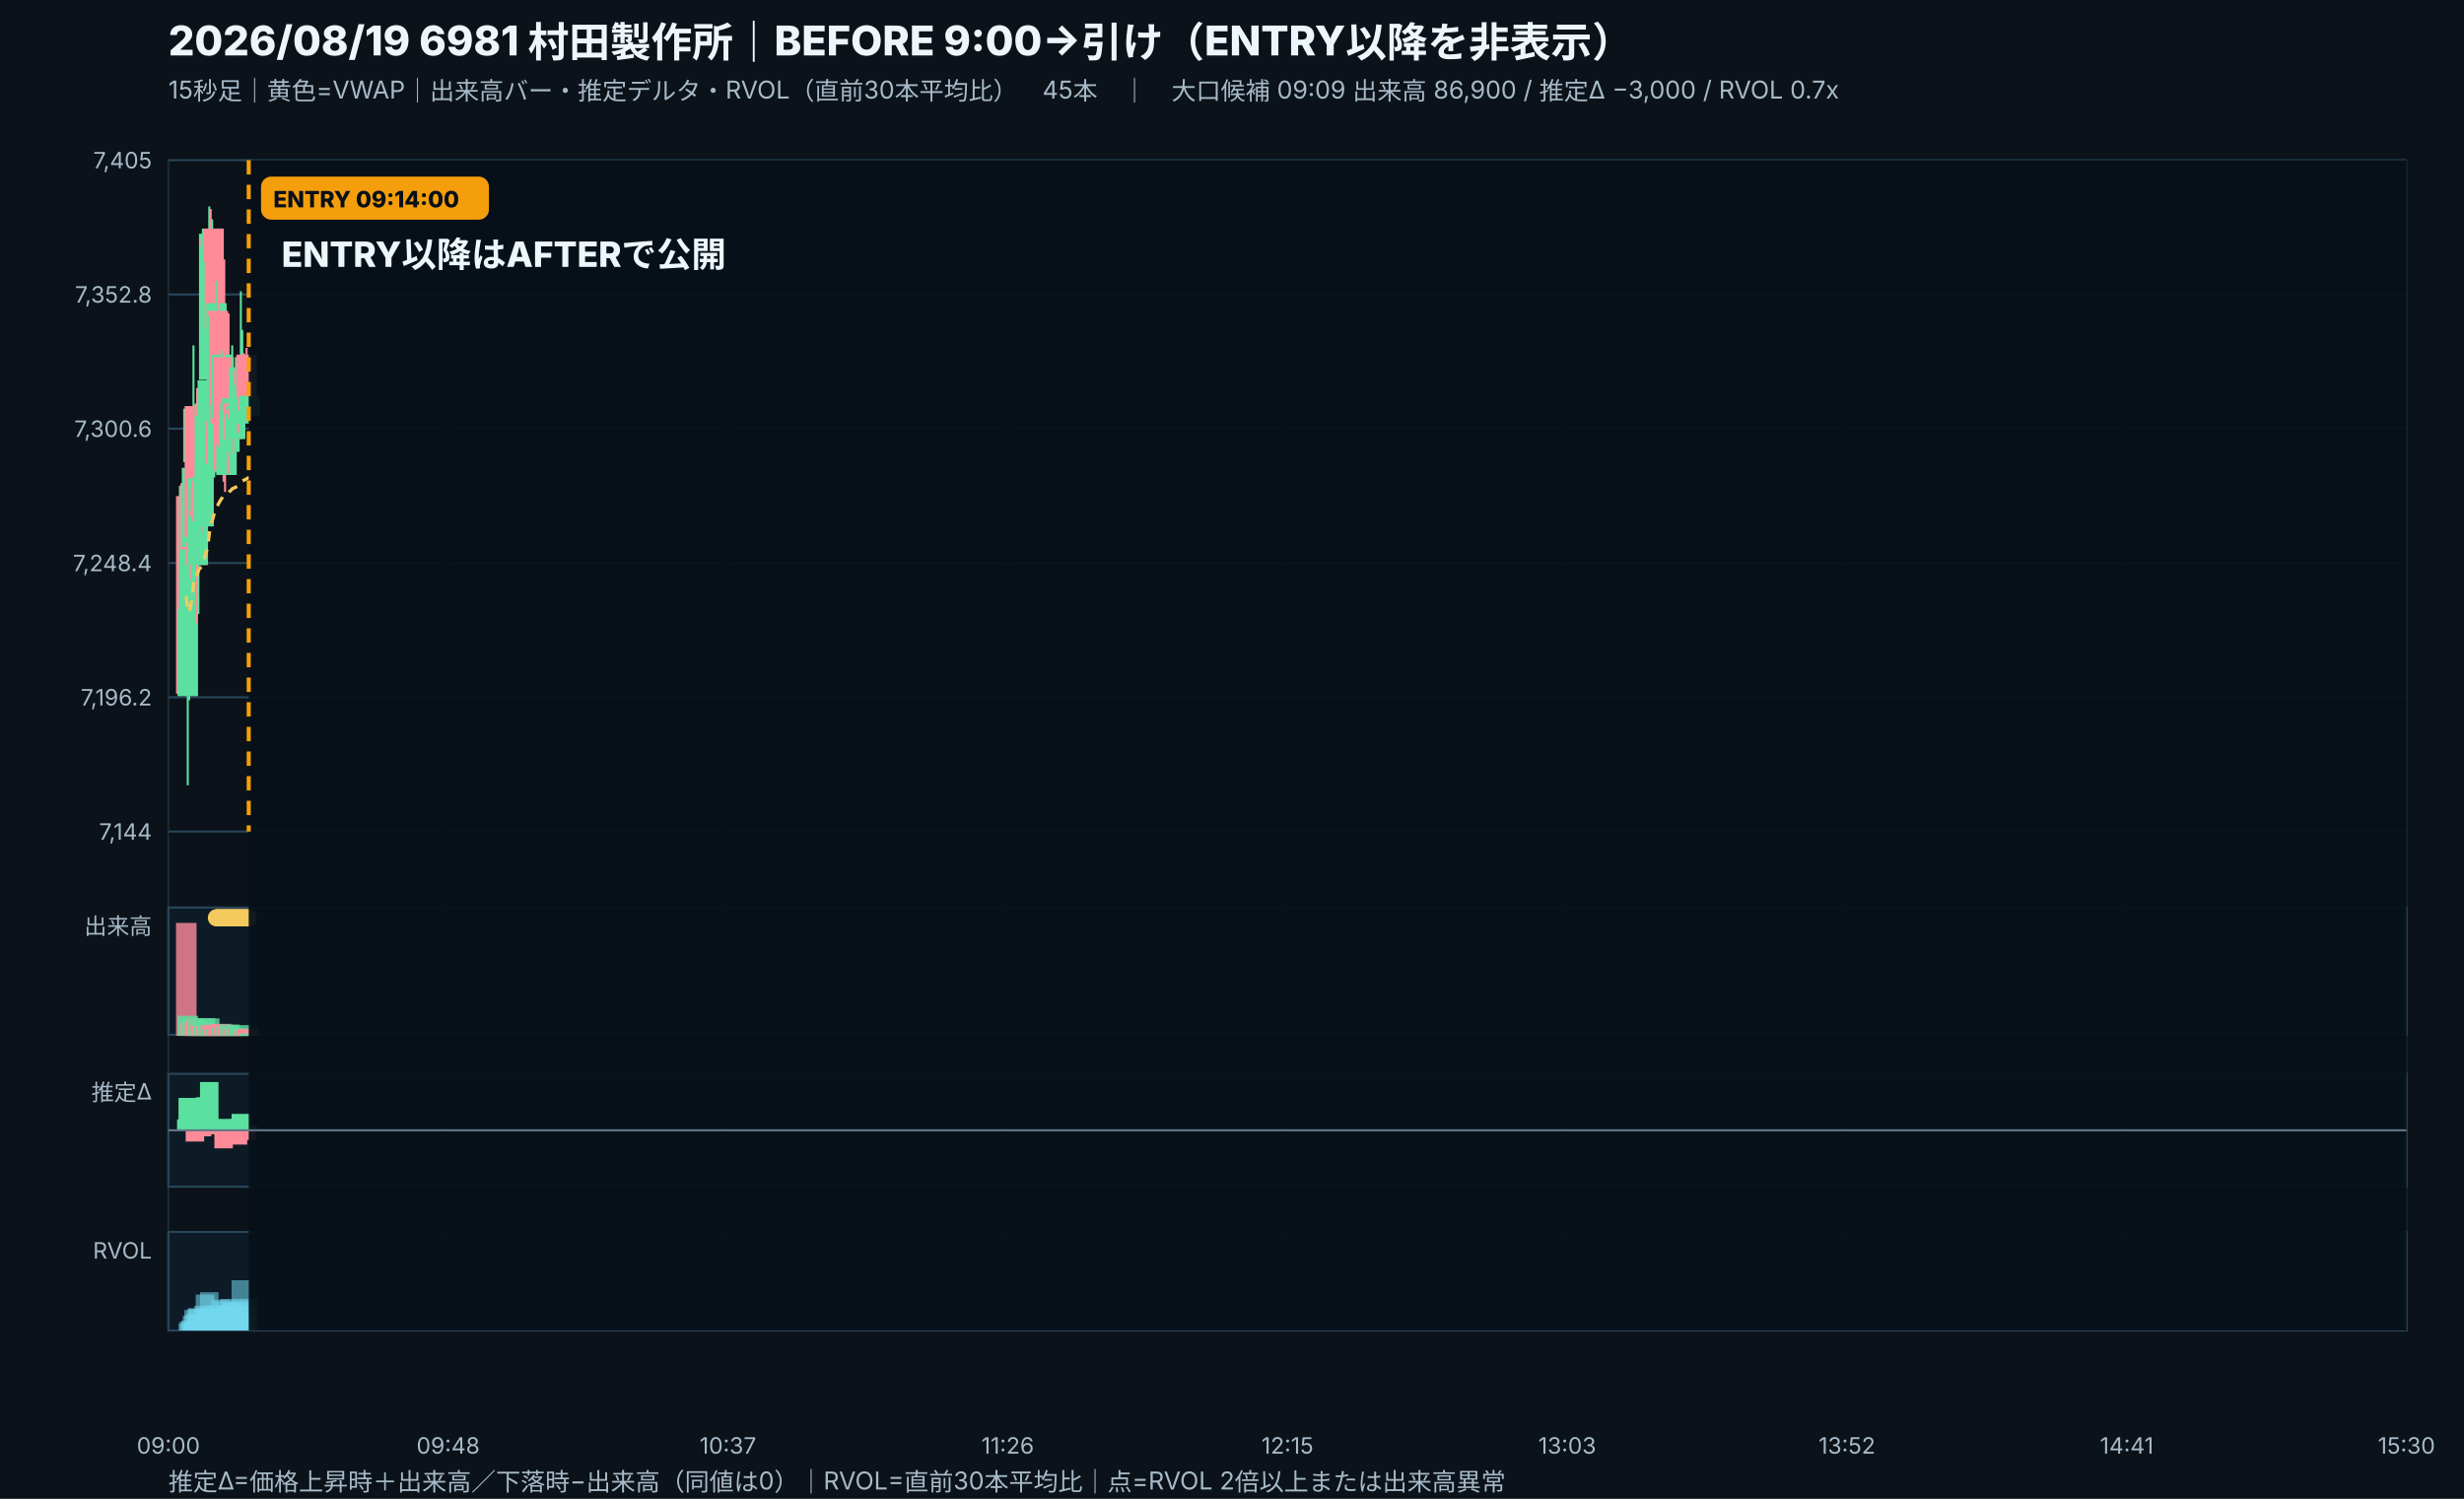
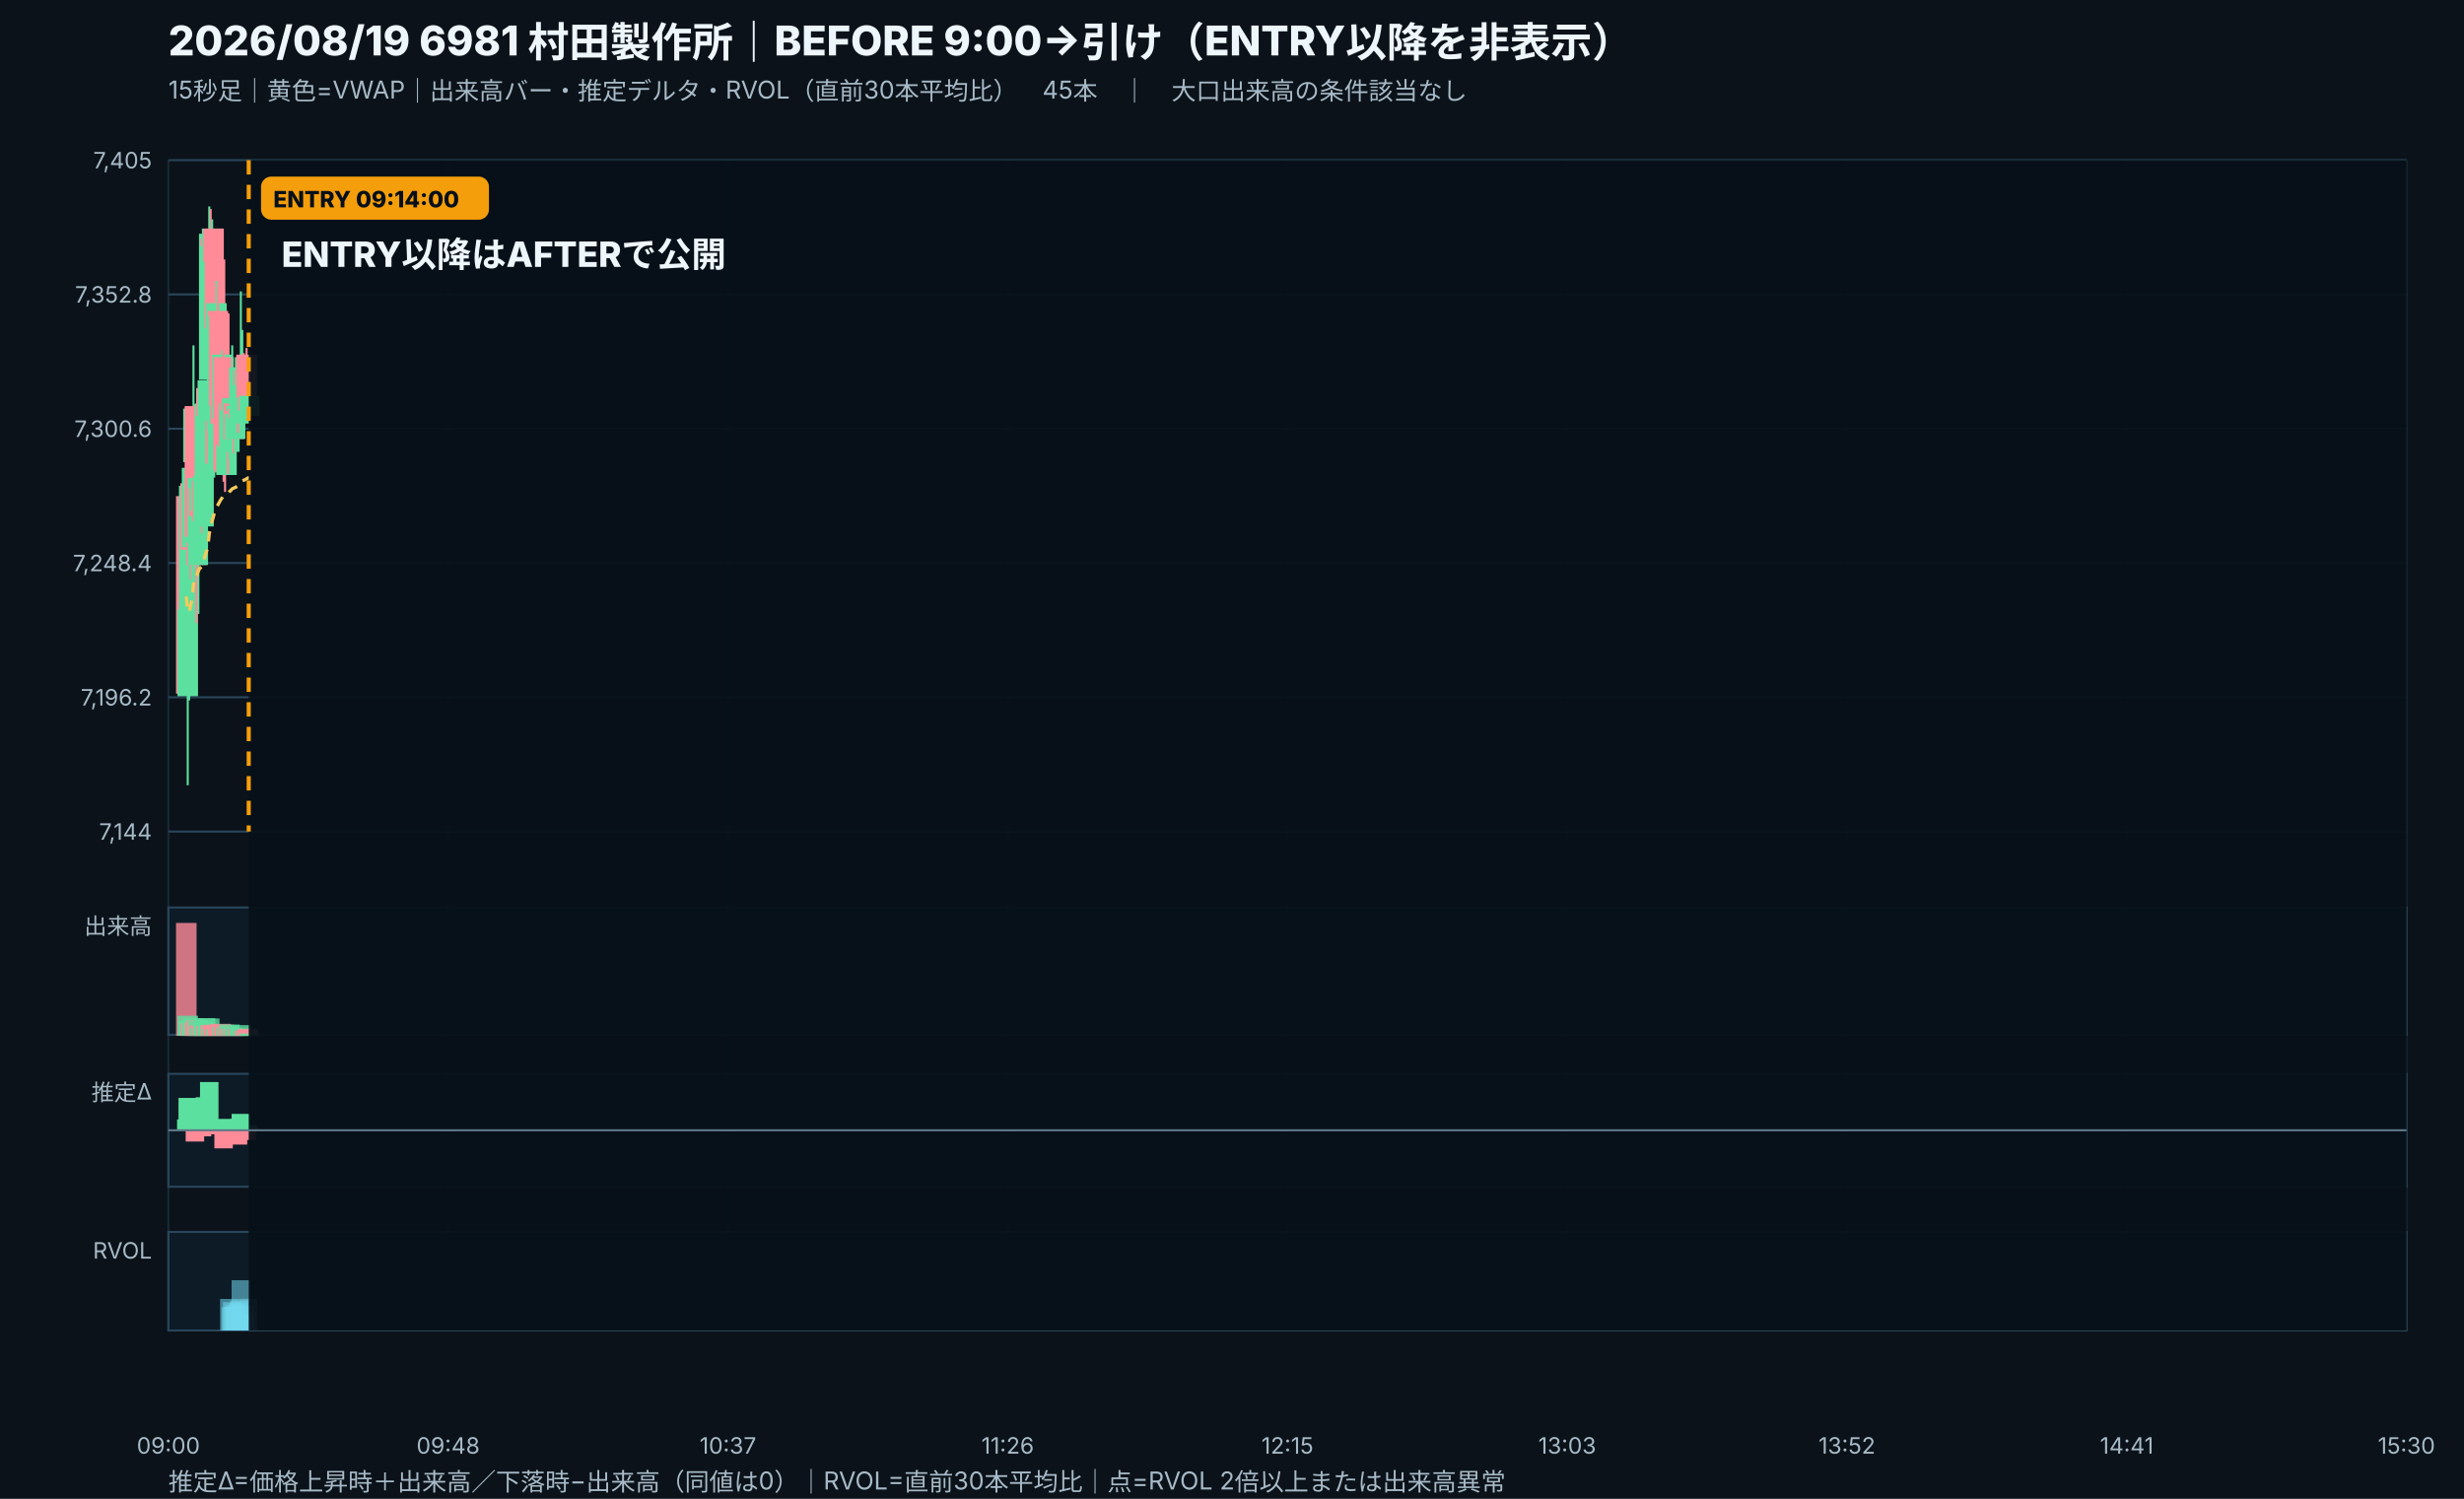
<svg xmlns="http://www.w3.org/2000/svg" width="1200" height="730" viewBox="0 0 1200 730" role="img" aria-label="2026/08/19 6981 村田製作所｜BEFORE 9:00→引け（ENTRY以降を非表示）">
  <style>text{font-family:-apple-system,BlinkMacSystemFont,"Hiragino Sans","Yu Gothic",Meiryo,sans-serif}.title{fill:#edf6fb;font-size:20px;font-weight:800}.sub{fill:#a7bac7;font-size:12px}.grid{stroke:#29465a;stroke-width:1}.axis{fill:#a7bac7;font-size:11px}.up{fill:#5ce09f;stroke:#5ce09f}.down{fill:#ff8b98;stroke:#ff8b98}.wick{stroke-width:1}.vwap{fill:none;stroke:#f4c95d;stroke-width:1.6;stroke-dasharray:5 4}.entry{stroke:#f59e0b;stroke-width:2;stroke-dasharray:7 5}.exit{stroke:#77e3a9;stroke-width:2;stroke-dasharray:5 4}.label{fill:#071019;font-size:11px;font-weight:800}.box{fill:#f59e0b}.exitbox{fill:#77e3a9}.panel{fill:#0d1b27;stroke:#29465a}.axisline{stroke:#607887;stroke-width:1}.delta-pos{fill:#5ce09f}.delta-neg{fill:#ff8b98}.rvol{fill:none;stroke:#71d8ef;stroke-width:2}.large{stroke:#f4c95d;stroke-width:2}.mask{fill:#071019;fill-opacity:.94}.masktext{fill:#edf6fb;font-size:17px;font-weight:800}</style>
  <rect width="100%" height="100%" fill="#0b1219" />
  <text x="82" y="27" class="title">2026/08/19 6981 村田製作所｜BEFORE 9:00→引け（ENTRY以降を非表示）</text>
-   <text x="82" y="48" class="sub">15秒足｜黄色=VWAP｜出来高バー・推定デルタ・RVOL（直前30本平均比）　45本　｜　大口候補 09:09 出来高 86,900 / 推定Δ −3,000 / RVOL 0.7x</text>
+   <text x="82" y="48" class="sub">15秒足｜黄色=VWAP｜出来高バー・推定デルタ・RVOL（直前30本平均比）　45本　｜　大口出来高の条件該当なし</text>
  <line x1="82" y1="405.00" x2="1172" y2="405.00" class="grid" />
  <text x="74" y="409.00" text-anchor="end" class="axis">7,144</text>
  <line x1="82" y1="339.60" x2="1172" y2="339.60" class="grid" />
  <text x="74" y="343.60" text-anchor="end" class="axis">7,196.2</text>
  <line x1="82" y1="274.20" x2="1172" y2="274.20" class="grid" />
  <text x="74" y="278.20" text-anchor="end" class="axis">7,248.4</text>
  <line x1="82" y1="208.80" x2="1172" y2="208.80" class="grid" />
  <text x="74" y="212.80" text-anchor="end" class="axis">7,300.6</text>
  <line x1="82" y1="143.40" x2="1172" y2="143.40" class="grid" />
  <text x="74" y="147.40" text-anchor="end" class="axis">7,352.8</text>
  <line x1="82" y1="78.00" x2="1172" y2="78.00" class="grid" />
  <text x="74" y="82.00" text-anchor="end" class="axis">7,405</text>
  <rect x="82" y="442" width="1090" height="62" class="panel" />
  <text x="74" y="455" text-anchor="end" class="axis">出来高</text>
  <rect x="82" y="523" width="1090" height="55" class="panel" />
  <text x="74" y="536" text-anchor="end" class="axis">推定Δ</text>
  <rect x="82" y="600" width="1090" height="48" class="panel" />
  <text x="74" y="613" text-anchor="end" class="axis">RVOL</text>
  <line x1="82.00" y1="78" x2="82.00" y2="648" class="grid" opacity=".45" />
  <text x="82.00" y="708" text-anchor="middle" class="axis">09:00</text>
  <line x1="218.25" y1="78" x2="218.25" y2="648" class="grid" opacity=".45" />
  <text x="218.25" y="708" text-anchor="middle" class="axis">09:48</text>
  <line x1="354.50" y1="78" x2="354.50" y2="648" class="grid" opacity=".45" />
  <text x="354.50" y="708" text-anchor="middle" class="axis">10:37</text>
  <line x1="490.75" y1="78" x2="490.75" y2="648" class="grid" opacity=".45" />
  <text x="490.75" y="708" text-anchor="middle" class="axis">11:26</text>
  <line x1="627.00" y1="78" x2="627.00" y2="648" class="grid" opacity=".45" />
  <text x="627.00" y="708" text-anchor="middle" class="axis">12:15</text>
  <line x1="763.25" y1="78" x2="763.25" y2="648" class="grid" opacity=".45" />
  <text x="763.25" y="708" text-anchor="middle" class="axis">13:03</text>
  <line x1="899.50" y1="78" x2="899.50" y2="648" class="grid" opacity=".45" />
  <text x="899.50" y="708" text-anchor="middle" class="axis">13:52</text>
  <line x1="1035.75" y1="78" x2="1035.75" y2="648" class="grid" opacity=".45" />
  <text x="1035.75" y="708" text-anchor="middle" class="axis">14:41</text>
  <line x1="1172.00" y1="78" x2="1172.00" y2="648" class="grid" opacity=".45" />
  <text x="1172.00" y="708" text-anchor="middle" class="axis">15:30</text>
  <line x1="90.73" y1="239.62" x2="90.73" y2="338.60" class="down wick" />
  <rect x="86.23" y="242.13" width="9.00" height="95.22" class="down" />
  <rect x="86.23" y="450.00" width="9.00" height="54.00" class="down" opacity=".8" />
  <rect x="86.23" y="545.197" width="9.00" height="5.30" class="delta-pos" />
  <line x1="91.43" y1="284.72" x2="91.43" y2="382.45" class="up wick" />
  <rect x="86.93" y="297.25" width="9.00" height="41.34" class="up" />
  <rect x="86.93" y="495.22" width="9.00" height="8.78" class="up" opacity=".8" />
  <rect x="86.93" y="534.743" width="9.00" height="15.76" class="delta-pos" />
-   <rect x="86.93" y="644.50" width="9.00" height="3.50" fill="#71d8ef" opacity=".55" />
  <line x1="92.13" y1="234.61" x2="92.13" y2="341.10" class="up wick" />
  <rect x="87.63" y="237.11" width="9.00" height="61.39" class="up" />
  <rect x="87.63" y="497.72" width="9.00" height="6.28" class="up" opacity=".8" />
  <rect x="87.63" y="544.022" width="9.00" height="6.48" class="delta-pos" />
-   <rect x="87.63" y="643.70" width="9.00" height="4.30" fill="#71d8ef" opacity=".55" />
  <line x1="92.83" y1="224.59" x2="92.83" y2="282.22" class="down wick" />
  <rect x="88.33" y="235.86" width="9.00" height="31.32" class="down" />
  <rect x="88.33" y="498.79" width="9.00" height="5.21" class="down" opacity=".8" />
  <rect x="88.33" y="550.47" width="9.00" height="0.03" class="delta-pos" />
-   <rect x="88.33" y="643.13" width="9.00" height="4.87" fill="#71d8ef" opacity=".55" />
  <line x1="93.53" y1="219.57" x2="93.53" y2="283.47" class="up wick" />
  <rect x="89.03" y="228.34" width="9.00" height="37.59" class="up" />
  <rect x="89.03" y="497.77" width="9.00" height="6.23" class="up" opacity=".8" />
  <rect x="89.03" y="539.714" width="9.00" height="10.79" class="delta-pos" />
-   <rect x="89.03" y="640.79" width="9.00" height="7.21" fill="#71d8ef" opacity=".55" />
  <line x1="94.23" y1="168.21" x2="94.23" y2="240.87" class="up wick" />
  <rect x="89.73" y="199.53" width="9.00" height="25.06" class="up" />
  <rect x="89.73" y="496.54" width="9.00" height="7.46" class="up" opacity=".8" />
  <rect x="89.73" y="546.282" width="9.00" height="4.22" class="delta-pos" />
-   <rect x="89.73" y="638.04" width="9.00" height="9.96" fill="#71d8ef" opacity=".55" />
  <line x1="94.93" y1="197.02" x2="94.93" y2="268.44" class="down wick" />
  <rect x="90.43" y="198.28" width="9.00" height="62.64" class="down" />
  <rect x="90.43" y="498.50" width="9.00" height="5.50" class="down" opacity=".8" />
  <rect x="90.43" y="550.5" width="9.00" height="5.48" class="delta-neg" />
-   <rect x="90.43" y="639.93" width="9.00" height="8.07" fill="#71d8ef" opacity=".55" />
  <line x1="95.63" y1="263.43" x2="95.63" y2="303.52" class="down wick" />
  <rect x="91.13" y="264.68" width="9.00" height="10.02" class="down" />
  <rect x="91.13" y="497.45" width="9.00" height="6.55" class="down" opacity=".8" />
  <rect x="91.13" y="545.438" width="9.00" height="5.06" class="delta-pos" />
-   <rect x="91.13" y="637.45" width="9.00" height="10.55" fill="#71d8ef" opacity=".55" />
  <line x1="96.32" y1="225.84" x2="96.32" y2="274.70" class="up wick" />
  <rect x="91.82" y="233.36" width="9.00" height="41.34" class="up" />
  <rect x="91.82" y="497.65" width="9.00" height="6.35" class="up" opacity=".8" />
  <rect x="91.82" y="540.015" width="9.00" height="10.48" class="delta-pos" />
-   <rect x="91.82" y="637.09" width="9.00" height="10.91" fill="#71d8ef" opacity=".55" />
  <line x1="97.02" y1="218.32" x2="97.02" y2="253.40" class="down wick" />
  <rect x="92.52" y="238.37" width="9.00" height="12.53" class="down" />
  <rect x="92.52" y="499.99" width="9.00" height="4.01" class="down" opacity=".8" />
  <rect x="92.52" y="545.649" width="9.00" height="4.85" class="delta-pos" />
-   <rect x="92.52" y="640.70" width="9.00" height="7.30" fill="#71d8ef" opacity=".55" />
  <line x1="97.72" y1="230.85" x2="97.72" y2="259.67" class="up wick" />
  <rect x="93.22" y="237.11" width="9.00" height="11.28" class="up" />
  <rect x="93.22" y="501.25" width="9.00" height="2.75" class="up" opacity=".8" />
  <rect x="93.22" y="547.758" width="9.00" height="2.74" class="delta-pos" />
-   <rect x="93.22" y="642.63" width="9.00" height="5.37" fill="#71d8ef" opacity=".55" />
  <line x1="98.42" y1="234.61" x2="98.42" y2="259.67" class="down wick" />
  <rect x="93.92" y="234.61" width="9.00" height="18.79" class="down" />
  <rect x="93.92" y="500.66" width="9.00" height="3.34" class="down" opacity=".8" />
  <rect x="93.92" y="550.5" width="9.00" height="2.95" class="delta-neg" />
-   <rect x="93.92" y="641.02" width="9.00" height="6.98" fill="#71d8ef" opacity=".55" />
  <line x1="99.12" y1="220.83" x2="99.12" y2="259.67" class="up wick" />
  <rect x="94.62" y="232.10" width="9.00" height="23.80" class="up" />
  <rect x="94.62" y="498.58" width="9.00" height="5.42" class="up" opacity=".8" />
  <rect x="94.62" y="543.691" width="9.00" height="6.81" class="delta-pos" />
-   <rect x="94.62" y="635.99" width="9.00" height="12.01" fill="#71d8ef" opacity=".55" />
  <line x1="99.82" y1="190.76" x2="99.82" y2="245.89" class="up wick" />
  <rect x="95.32" y="197.02" width="9.00" height="35.08" class="up" />
  <rect x="95.32" y="496.38" width="9.00" height="7.62" class="up" opacity=".8" />
  <rect x="95.32" y="534.412" width="9.00" height="16.09" class="delta-pos" />
-   <rect x="95.32" y="630.52" width="9.00" height="17.48" fill="#71d8ef" opacity=".55" />
  <line x1="100.52" y1="187.00" x2="100.52" y2="225.84" class="down wick" />
  <rect x="96.02" y="189.51" width="9.00" height="12.53" class="down" />
  <rect x="96.02" y="500.18" width="9.00" height="3.82" class="down" opacity=".8" />
-   <rect x="96.02" y="639.12" width="9.00" height="8.88" fill="#71d8ef" opacity=".55" />
  <line x1="101.21" y1="178.23" x2="101.21" y2="209.55" class="up wick" />
  <rect x="96.71" y="185.75" width="9.00" height="18.79" class="up" />
  <rect x="96.71" y="499.57" width="9.00" height="4.43" class="up" opacity=".8" />
  <rect x="96.71" y="549.235" width="9.00" height="1.27" class="delta-pos" />
-   <rect x="96.71" y="637.29" width="9.00" height="10.71" fill="#71d8ef" opacity=".55" />
  <line x1="101.91" y1="100.55" x2="101.91" y2="184.49" class="up wick" />
  <rect x="97.41" y="114.33" width="9.00" height="70.16" class="up" />
  <rect x="97.41" y="496.53" width="9.00" height="7.47" class="up" opacity=".8" />
  <rect x="97.41" y="527" width="9.00" height="23.50" class="delta-pos" />
-   <rect x="97.41" y="629.36" width="9.00" height="18.64" fill="#71d8ef" opacity=".55" />
  <line x1="102.61" y1="101.80" x2="102.61" y2="131.87" class="down wick" />
  <rect x="98.11" y="116.84" width="9.00" height="2.51" class="down" />
  <rect x="98.11" y="499.73" width="9.00" height="4.27" class="down" opacity=".8" />
  <rect x="98.11" y="550.5" width="9.00" height="0.87" class="delta-neg" />
-   <rect x="98.11" y="637.25" width="9.00" height="10.75" fill="#71d8ef" opacity=".55" />
  <line x1="103.31" y1="106.82" x2="103.31" y2="128.11" class="up wick" />
  <rect x="98.81" y="111.83" width="9.00" height="8.77" class="up" />
  <rect x="98.81" y="501.61" width="9.00" height="2.39" class="up" opacity=".8" />
  <rect x="98.81" y="546.734" width="9.00" height="3.77" class="delta-pos" />
-   <rect x="98.81" y="641.81" width="9.00" height="6.19" fill="#71d8ef" opacity=".55" />
  <line x1="104.01" y1="111.83" x2="104.01" y2="136.89" class="down wick" />
  <rect x="99.51" y="111.83" width="9.00" height="15.03" class="down" />
  <rect x="99.51" y="501.08" width="9.00" height="2.92" class="down" opacity=".8" />
  <rect x="99.51" y="550.5" width="9.00" height="1.33" class="delta-neg" />
-   <rect x="99.51" y="640.16" width="9.00" height="7.84" fill="#71d8ef" opacity=".55" />
  <line x1="104.71" y1="118.09" x2="104.71" y2="171.97" class="down wick" />
  <rect x="100.21" y="126.86" width="9.00" height="32.57" class="down" />
  <rect x="100.21" y="499.61" width="9.00" height="4.39" class="down" opacity=".8" />
  <rect x="100.21" y="550.5" width="9.00" height="1.93" class="delta-neg" />
-   <rect x="100.21" y="635.80" width="9.00" height="12.20" fill="#71d8ef" opacity=".55" />
  <line x1="105.41" y1="136.89" x2="105.41" y2="161.94" class="up wick" />
  <rect x="100.91" y="148.16" width="9.00" height="11.28" class="up" />
  <rect x="100.91" y="501.84" width="9.00" height="2.16" class="up" opacity=".8" />
  <rect x="100.91" y="549.506" width="9.00" height="0.99" class="delta-pos" />
-   <rect x="100.91" y="641.86" width="9.00" height="6.14" fill="#71d8ef" opacity=".55" />
-   <circle cx="105.41" cy="447.00" r="3.2" fill="#f4c95d" class="large" />
  <line x1="106.11" y1="138.14" x2="106.11" y2="158.18" class="down wick" />
  <rect x="101.61" y="151.92" width="9.00" height="1.40" class="down" />
  <rect x="101.61" y="502.10" width="9.00" height="1.90" class="down" opacity=".8" />
  <rect x="101.61" y="549.596" width="9.00" height="0.90" class="delta-pos" />
-   <rect x="101.61" y="642.44" width="9.00" height="5.56" fill="#71d8ef" opacity=".55" />
-   <circle cx="106.11" cy="447.00" r="3.2" fill="#f4c95d" class="large" />
  <line x1="106.80" y1="153.17" x2="106.80" y2="197.02" class="down wick" />
  <rect x="102.30" y="153.17" width="9.00" height="43.85" class="down" />
  <rect x="102.30" y="500.88" width="9.00" height="3.12" class="down" opacity=".8" />
  <rect x="102.30" y="550.5" width="9.00" height="1.51" class="delta-neg" />
-   <rect x="102.30" y="638.54" width="9.00" height="9.46" fill="#71d8ef" opacity=".55" />
-   <circle cx="106.80" cy="447.00" r="3.2" fill="#f4c95d" class="large" />
  <line x1="107.50" y1="179.48" x2="107.50" y2="217.07" class="down wick" />
  <rect x="103.00" y="197.02" width="9.00" height="8.77" class="down" />
  <rect x="103.00" y="499.15" width="9.00" height="4.85" class="down" opacity=".8" />
  <rect x="103.00" y="550.5" width="9.00" height="0.90" class="delta-neg" />
-   <rect x="103.00" y="632.97" width="9.00" height="15.03" fill="#71d8ef" opacity=".55" />
-   <circle cx="107.50" cy="447.00" r="3.2" fill="#f4c95d" class="large" />
  <line x1="108.20" y1="170.71" x2="108.20" y2="212.06" class="up wick" />
  <rect x="103.70" y="173.22" width="9.00" height="30.07" class="up" />
  <rect x="103.70" y="500.67" width="9.00" height="3.33" class="up" opacity=".8" />
  <rect x="103.70" y="548.18" width="9.00" height="2.32" class="delta-pos" />
-   <rect x="103.70" y="637.55" width="9.00" height="10.45" fill="#71d8ef" opacity=".55" />
-   <circle cx="108.20" cy="447.00" r="3.2" fill="#f4c95d" class="large" />
  <line x1="108.90" y1="151.92" x2="108.90" y2="234.61" class="down wick" />
  <rect x="104.40" y="174.47" width="9.00" height="53.87" class="down" />
  <rect x="104.40" y="499.56" width="9.00" height="4.44" class="down" opacity=".8" />
  <rect x="104.40" y="550.5" width="9.00" height="8.80" class="delta-neg" />
-   <rect x="104.40" y="633.79" width="9.00" height="14.21" fill="#71d8ef" opacity=".55" />
-   <circle cx="108.90" cy="447.00" r="3.2" fill="#f4c95d" class="large" />
  <line x1="109.60" y1="225.84" x2="109.60" y2="239.62" class="down wick" />
  <rect x="105.10" y="227.09" width="9.00" height="2.51" class="down" />
  <rect x="105.10" y="500.18" width="9.00" height="3.82" class="down" opacity=".8" />
  <rect x="105.10" y="549.687" width="9.00" height="0.81" class="delta-pos" />
-   <rect x="105.10" y="635.61" width="9.00" height="12.39" fill="#71d8ef" opacity=".55" />
-   <circle cx="109.60" cy="447.00" r="3.2" fill="#f4c95d" class="large" />
  <line x1="110.30" y1="203.29" x2="110.30" y2="230.85" class="up wick" />
  <rect x="105.80" y="217.07" width="9.00" height="13.78" class="up" />
  <rect x="105.80" y="500.60" width="9.00" height="3.40" class="up" opacity=".8" />
  <rect x="105.80" y="544.956" width="9.00" height="5.54" class="delta-pos" />
-   <rect x="105.80" y="636.80" width="9.00" height="11.20" fill="#71d8ef" opacity=".55" />
-   <circle cx="110.30" cy="447.00" r="3.2" fill="#f4c95d" class="large" />
  <line x1="111.00" y1="204.54" x2="111.00" y2="230.85" class="down wick" />
  <rect x="106.50" y="215.82" width="9.00" height="1.40" class="down" />
  <rect x="106.50" y="500.39" width="9.00" height="3.61" class="down" opacity=".8" />
  <rect x="106.50" y="549.747" width="9.00" height="0.75" class="delta-pos" />
-   <rect x="106.50" y="635.92" width="9.00" height="12.08" fill="#71d8ef" opacity=".55" />
-   <circle cx="111.00" cy="447.00" r="3.2" fill="#f4c95d" class="large" />
  <line x1="111.70" y1="197.02" x2="111.70" y2="223.33" class="up wick" />
  <rect x="107.20" y="197.02" width="9.00" height="22.55" class="up" />
  <rect x="107.20" y="499.48" width="9.00" height="4.52" class="up" opacity=".8" />
  <rect x="107.20" y="546.523" width="9.00" height="3.98" class="delta-pos" />
  <rect x="107.20" y="632.63" width="9.00" height="15.37" fill="#71d8ef" opacity=".55" />
-   <circle cx="111.70" cy="447.00" r="3.2" fill="#f4c95d" class="large" />
  <line x1="112.39" y1="188.25" x2="112.39" y2="209.55" class="down wick" />
  <rect x="107.89" y="197.02" width="9.00" height="2.51" class="down" />
  <rect x="107.89" y="501.52" width="9.00" height="2.48" class="down" opacity=".8" />
  <rect x="107.89" y="550.5" width="9.00" height="0.57" class="delta-neg" />
  <rect x="107.89" y="636.60" width="9.00" height="11.40" fill="#71d8ef" opacity=".55" />
-   <circle cx="112.39" cy="447.00" r="3.2" fill="#f4c95d" class="large" />
  <line x1="113.09" y1="168.21" x2="113.09" y2="200.78" class="up wick" />
  <rect x="108.59" y="194.52" width="9.00" height="6.26" class="up" />
  <rect x="108.59" y="501.13" width="9.00" height="2.87" class="up" opacity=".8" />
  <rect x="108.59" y="550.379" width="9.00" height="0.12" class="delta-pos" />
  <rect x="108.59" y="634.18" width="9.00" height="13.82" fill="#71d8ef" opacity=".55" />
-   <circle cx="113.09" cy="447.00" r="3.2" fill="#f4c95d" class="large" />
  <line x1="113.79" y1="194.52" x2="113.79" y2="220.83" class="down wick" />
  <rect x="109.29" y="197.02" width="9.00" height="16.29" class="down" />
  <rect x="109.29" y="501.66" width="9.00" height="2.34" class="down" opacity=".8" />
  <rect x="109.29" y="550.5" width="9.00" height="4.43" class="delta-neg" />
  <rect x="109.29" y="636.44" width="9.00" height="11.56" fill="#71d8ef" opacity=".55" />
-   <circle cx="113.79" cy="447.00" r="3.2" fill="#f4c95d" class="large" />
  <line x1="114.49" y1="199.53" x2="114.49" y2="220.83" class="up wick" />
  <rect x="109.99" y="202.03" width="9.00" height="11.28" class="up" />
  <rect x="109.99" y="501.55" width="9.00" height="2.45" class="up" opacity=".8" />
  <rect x="109.99" y="547.668" width="9.00" height="2.83" class="delta-pos" />
  <rect x="109.99" y="635.64" width="9.00" height="12.36" fill="#71d8ef" opacity=".55" />
-   <circle cx="114.49" cy="447.00" r="3.2" fill="#f4c95d" class="large" />
  <line x1="115.19" y1="187.00" x2="115.19" y2="212.06" class="up wick" />
  <rect x="110.69" y="198.28" width="9.00" height="1.40" class="up" />
  <rect x="110.69" y="502.06" width="9.00" height="1.94" class="up" opacity=".8" />
  <rect x="110.69" y="549.867" width="9.00" height="0.63" class="delta-pos" />
  <rect x="110.69" y="637.91" width="9.00" height="10.09" fill="#71d8ef" opacity=".55" />
-   <circle cx="115.19" cy="447.00" r="3.2" fill="#f4c95d" class="large" />
  <line x1="115.89" y1="193.26" x2="115.89" y2="210.80" class="down wick" />
  <rect x="111.39" y="199.53" width="9.00" height="3.76" class="down" />
  <rect x="111.39" y="501.56" width="9.00" height="2.44" class="down" opacity=".8" />
  <rect x="111.39" y="550.5" width="9.00" height="6.96" class="delta-neg" />
  <rect x="111.39" y="634.70" width="9.00" height="13.30" fill="#71d8ef" opacity=".55" />
-   <circle cx="115.89" cy="447.00" r="3.2" fill="#f4c95d" class="large" />
  <line x1="116.59" y1="176.98" x2="116.59" y2="205.79" class="up wick" />
  <rect x="112.09" y="179.48" width="9.00" height="26.31" class="up" />
  <rect x="112.09" y="501.40" width="9.00" height="2.60" class="up" opacity=".8" />
  <rect x="112.09" y="545.017" width="9.00" height="5.48" class="delta-pos" />
  <rect x="112.09" y="633.45" width="9.00" height="14.55" fill="#71d8ef" opacity=".55" />
-   <circle cx="116.59" cy="447.00" r="3.2" fill="#f4c95d" class="large" />
  <line x1="117.29" y1="141.90" x2="117.29" y2="183.24" class="up wick" />
  <rect x="112.79" y="179.48" width="9.00" height="1.40" class="up" />
  <rect x="112.79" y="499.77" width="9.00" height="4.23" class="up" opacity=".8" />
  <rect x="112.79" y="542.516" width="9.00" height="7.98" class="delta-pos" />
  <rect x="112.79" y="623.54" width="9.00" height="24.46" fill="#71d8ef" opacity=".55" />
-   <circle cx="117.29" cy="447.00" r="3.2" fill="#f4c95d" class="large" />
  <line x1="117.98" y1="160.69" x2="117.98" y2="184.49" class="up wick" />
  <rect x="113.48" y="181.99" width="9.00" height="2.51" class="up" />
  <rect x="113.48" y="502.54" width="9.00" height="1.46" class="up" opacity=".8" />
  <rect x="113.48" y="550.108" width="9.00" height="0.39" class="delta-pos" />
  <rect x="113.48" y="639.38" width="9.00" height="8.62" fill="#71d8ef" opacity=".55" />
-   <circle cx="117.98" cy="447.00" r="3.2" fill="#f4c95d" class="large" />
  <line x1="118.68" y1="171.97" x2="118.68" y2="193.26" class="down wick" />
  <rect x="114.18" y="180.74" width="9.00" height="6.26" class="down" />
  <rect x="114.18" y="502.70" width="9.00" height="1.30" class="down" opacity=".8" />
  <rect x="114.18" y="550.5" width="9.00" height="0.18" class="delta-neg" />
  <rect x="114.18" y="640.12" width="9.00" height="7.88" fill="#71d8ef" opacity=".55" />
-   <circle cx="118.68" cy="447.00" r="3.2" fill="#f4c95d" class="large" />
  <line x1="119.38" y1="173.22" x2="119.38" y2="190.76" class="up wick" />
  <rect x="114.88" y="174.47" width="9.00" height="16.29" class="up" />
  <rect x="114.88" y="502.81" width="9.00" height="1.19" class="up" opacity=".8" />
  <rect x="114.88" y="548.24" width="9.00" height="2.26" class="delta-pos" />
  <rect x="114.88" y="640.73" width="9.00" height="7.27" fill="#71d8ef" opacity=".55" />
-   <circle cx="119.38" cy="447.00" r="3.2" fill="#f4c95d" class="large" />
  <line x1="120.08" y1="169.46" x2="120.08" y2="199.53" class="down wick" />
  <rect x="115.58" y="173.22" width="9.00" height="20.05" class="down" />
  <rect x="115.58" y="502.07" width="9.00" height="1.93" class="down" opacity=".8" />
  <rect x="115.58" y="550.5" width="9.00" height="4.70" class="delta-neg" />
  <rect x="115.58" y="635.94" width="9.00" height="12.06" fill="#71d8ef" opacity=".55" />
-   <circle cx="120.08" cy="447.00" r="3.2" fill="#f4c95d" class="large" />
  <line x1="120.78" y1="185.75" x2="120.78" y2="204.54" class="down wick" />
  <rect x="116.28" y="194.52" width="9.00" height="5.01" class="down" />
  <rect x="116.28" y="501.61" width="9.00" height="2.39" class="down" opacity=".8" />
  <rect x="116.28" y="548.301" width="9.00" height="2.20" class="delta-pos" />
  <rect x="116.28" y="632.56" width="9.00" height="15.44" fill="#71d8ef" opacity=".55" />
-   <circle cx="120.78" cy="447.00" r="3.2" fill="#f4c95d" class="large" />
  <line x1="121.48" y1="193.26" x2="121.48" y2="202.03" class="up wick" />
  <rect x="116.98" y="193.26" width="9.00" height="8.77" class="up" />
  <rect x="116.98" y="503.87" width="9.00" height="0.13" class="up" opacity=".8" />
  <rect x="116.98" y="550.018" width="9.00" height="0.48" class="delta-pos" />
  <rect x="116.98" y="647.09" width="9.00" height="0.91" fill="#71d8ef" opacity=".55" />
  <polyline points="90.73,290.48 91.43,298.01 92.13,298.11 92.83,294.89 93.53,292.11 94.23,284.53 94.93,280.98 95.63,281.08 96.32,278.84 97.02,277.20 97.72,276.43 98.42,275.70 99.12,274.06 99.82,270.53 100.52,268.75 101.21,266.20 101.91,260.05 102.61,255.96 103.31,253.80 104.01,251.33 104.71,248.39 105.41,247.08 106.11,245.93 106.80,244.67 107.50,243.43 108.20,242.42 108.90,241.15 109.60,240.96 110.30,240.52 111.00,240.11 111.70,239.44 112.39,238.90 113.09,238.07 113.79,237.75 114.49,237.44 115.19,237.07 115.89,236.71 116.59,236.12 117.29,234.63 117.98,234.22 118.68,233.91 119.38,233.62 120.08,233.20 120.78,232.78 121.48,232.76" class="vwap" />
  <rect x="121.13" y="78" width="1050.87" height="570" class="mask" />
  <text x="137.13" y="130" class="masktext">ENTRY以降はAFTERで公開</text>
  <line x1="121.13" y1="78" x2="121.13" y2="405" class="entry" />
  <rect x="127.13" y="86" width="111" height="21" rx="5" class="box" />
  <text x="133.13" y="101" class="label">ENTRY 09:14:00</text>
  <line x1="82" y1="550.5" x2="1172" y2="550.5" class="axisline" />
  <text x="82" y="726" class="sub">推定Δ=価格上昇時＋出来高／下落時−出来高（同値は0）｜RVOL=直前30本平均比｜点=RVOL 2倍以上または出来高異常</text>
</svg>
